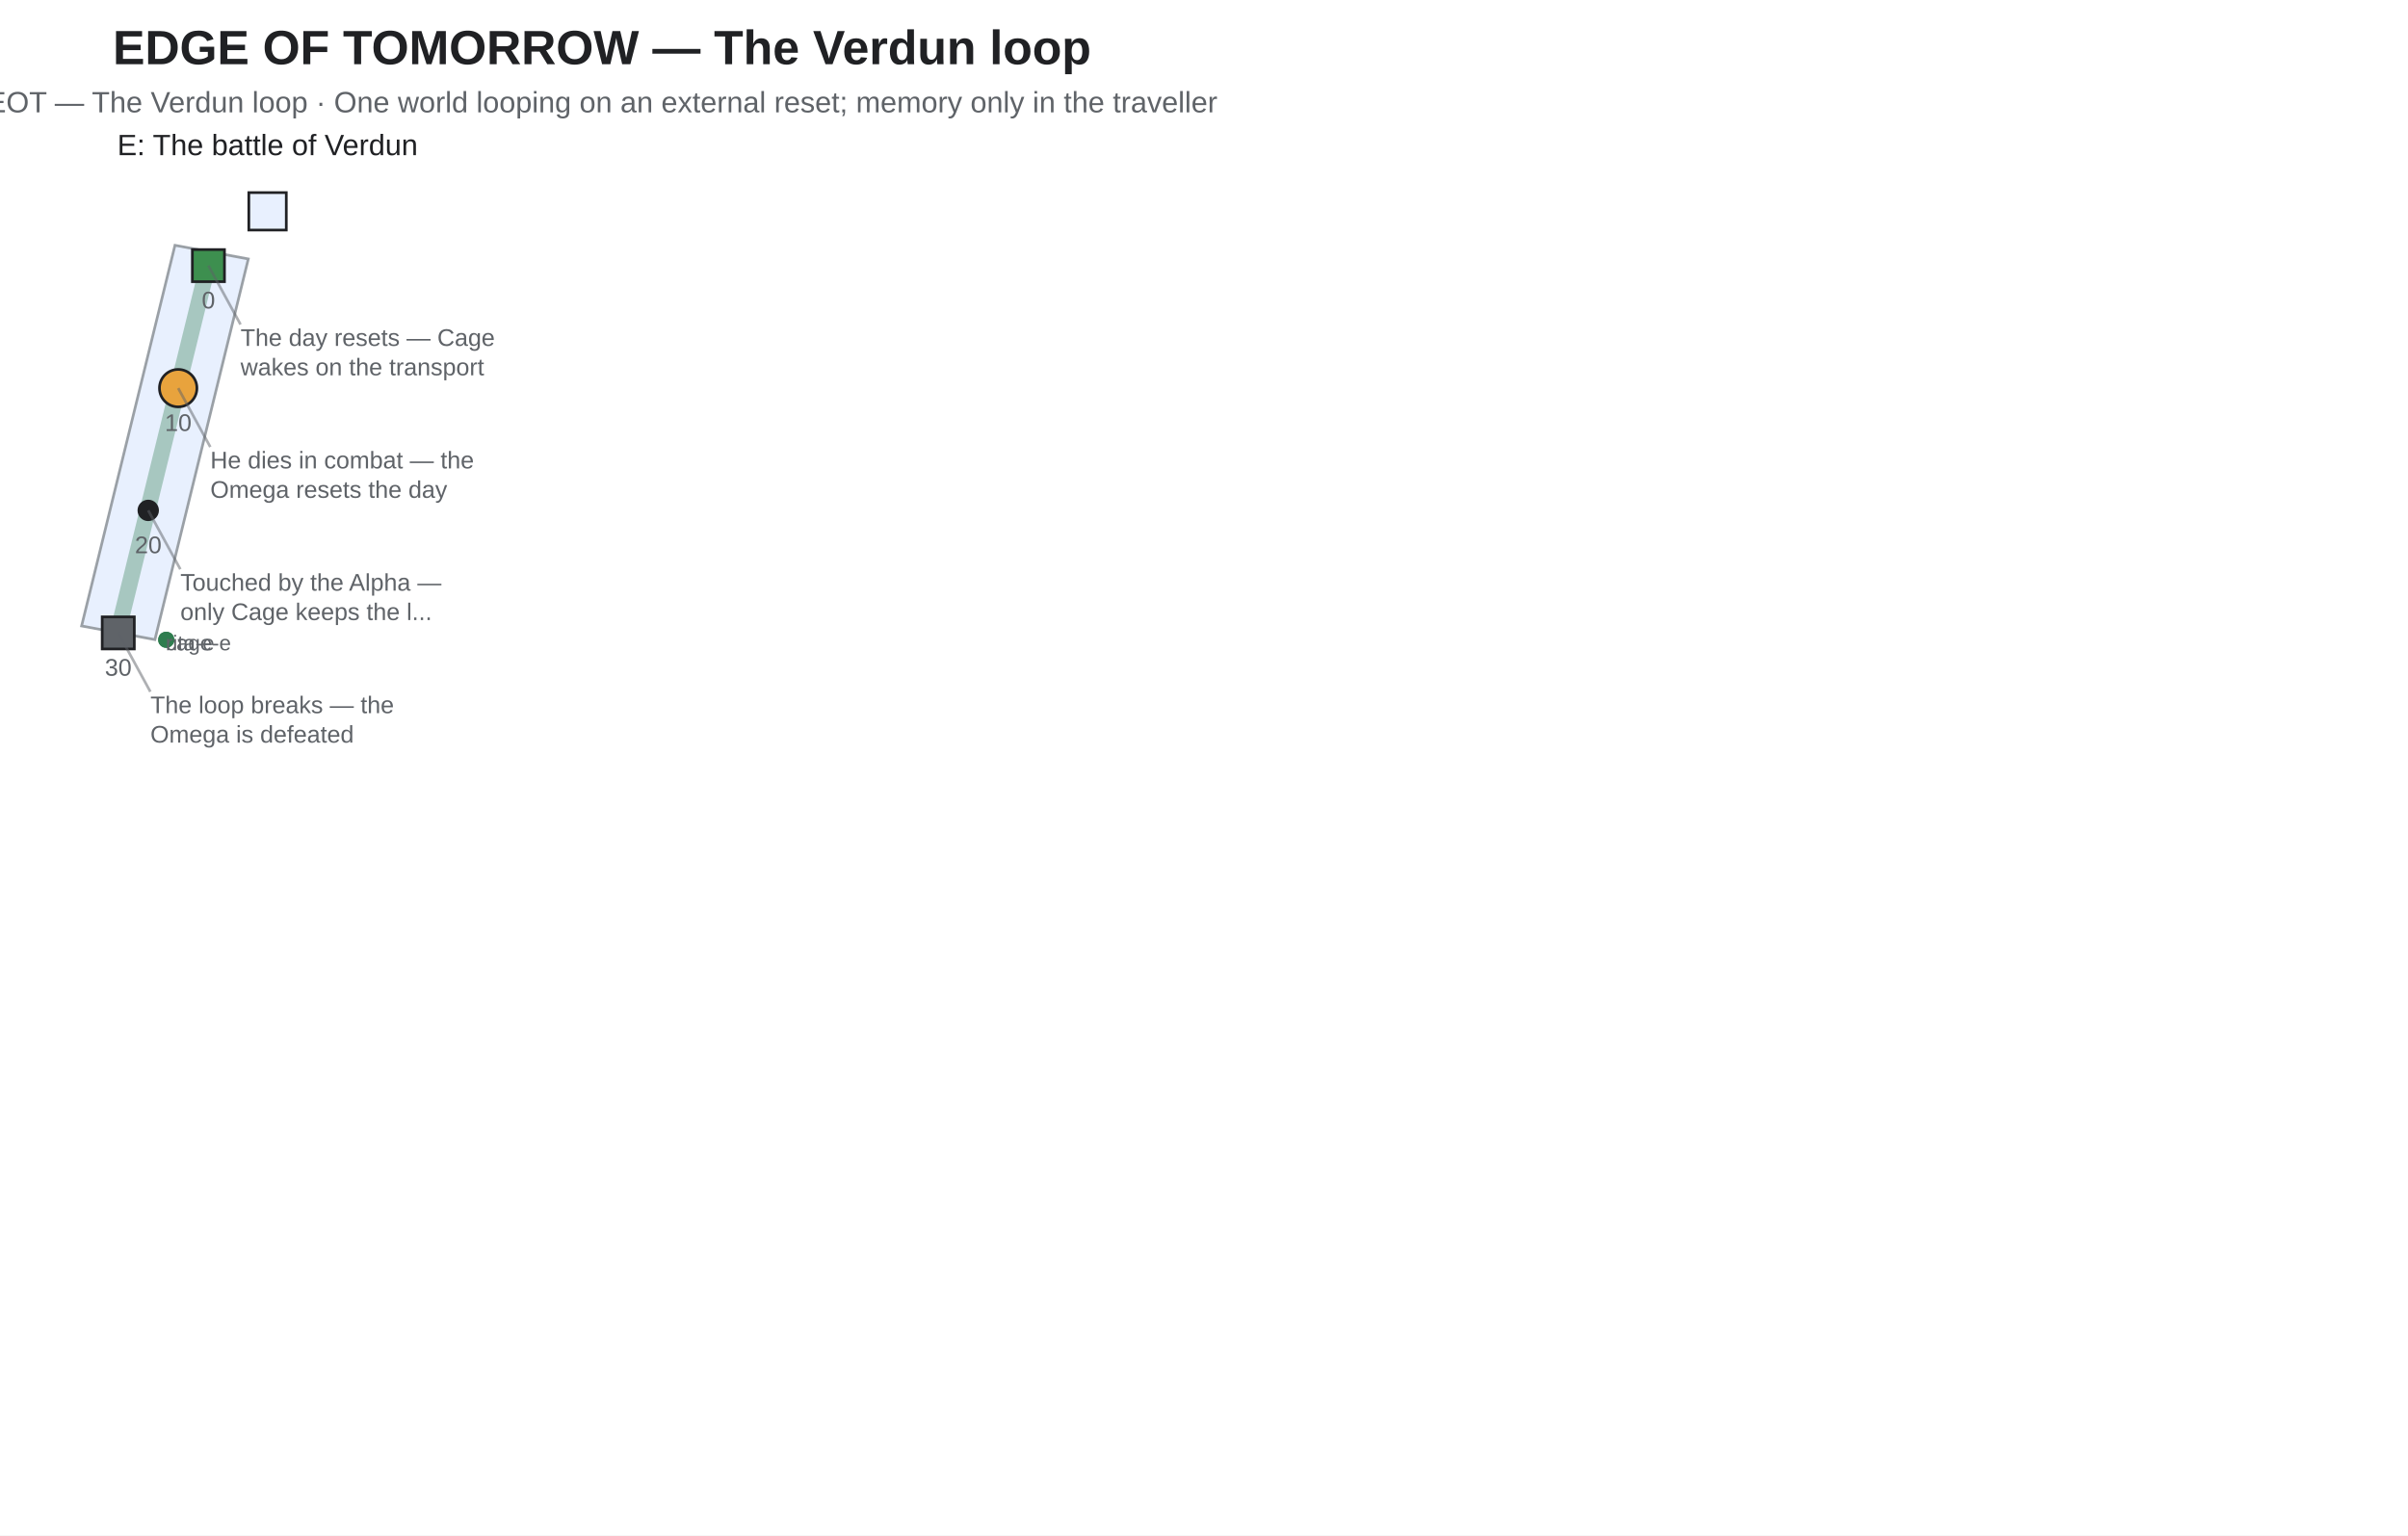
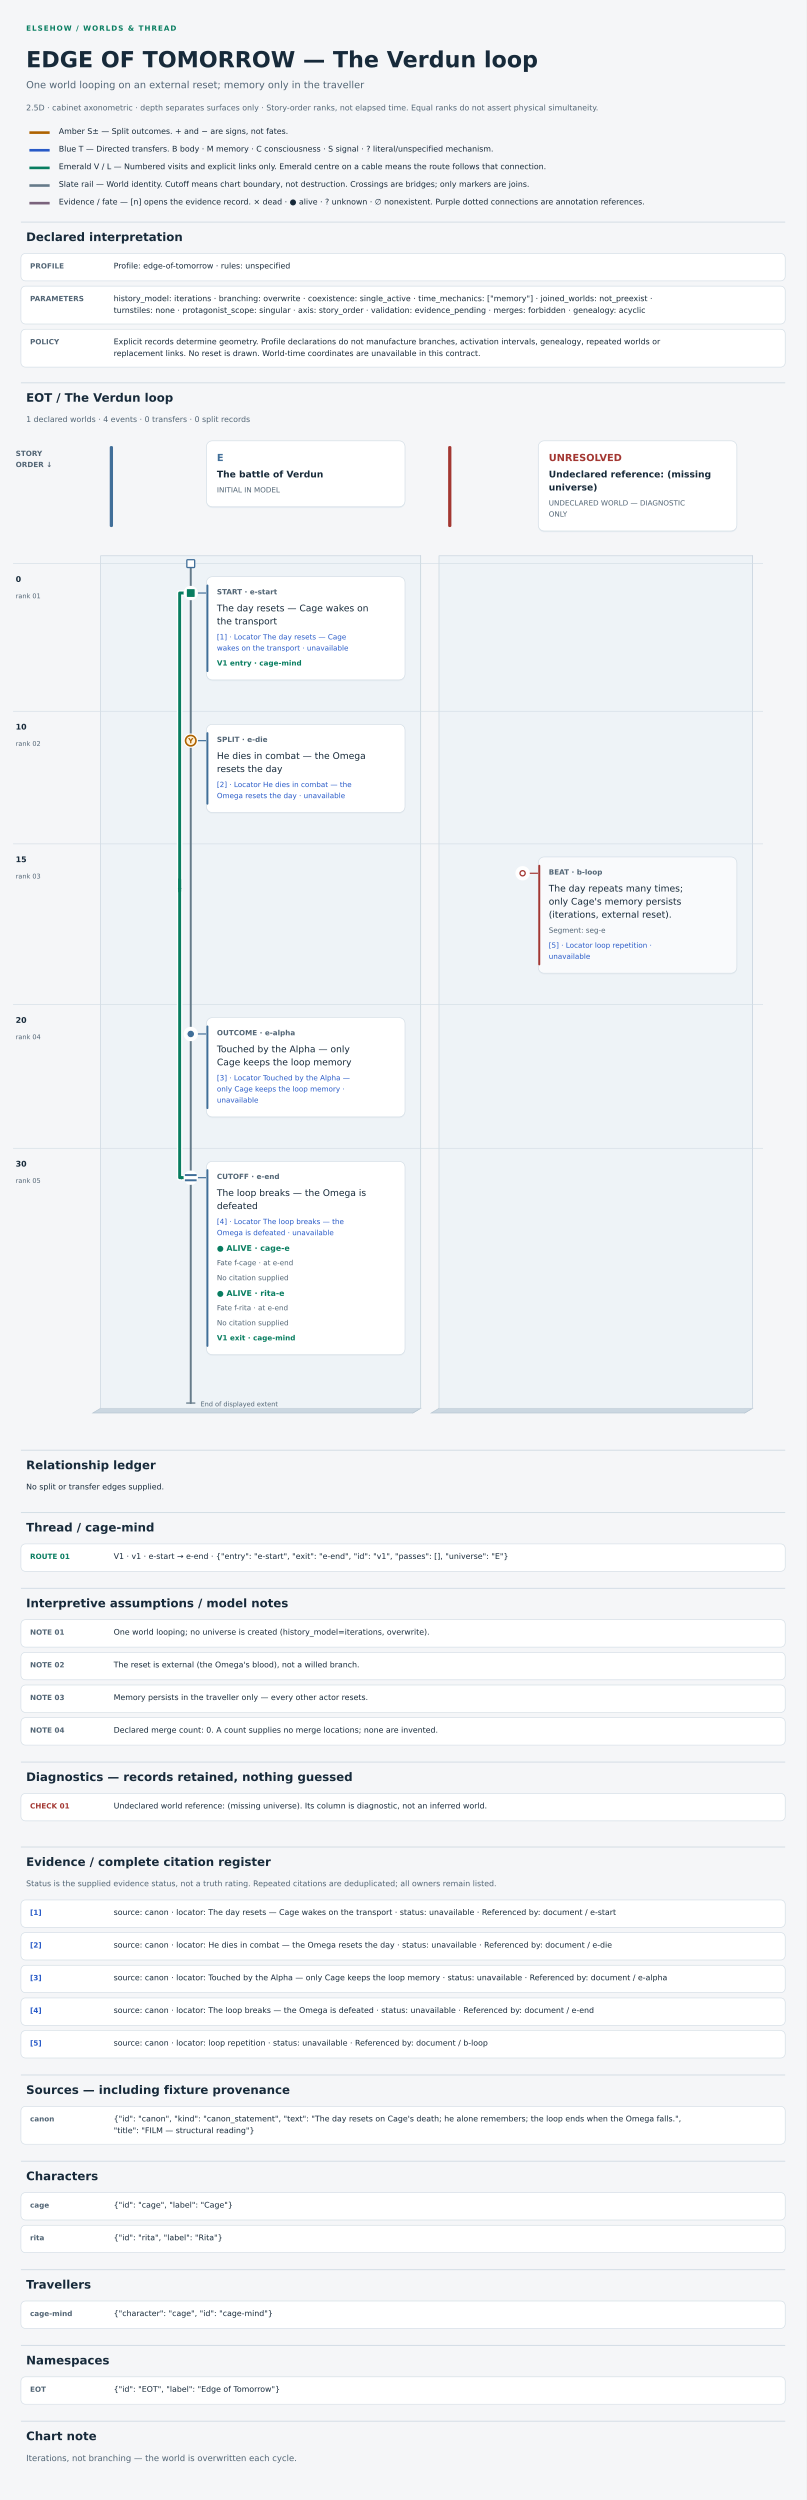
- <svg xmlns="http://www.w3.org/2000/svg" width="900" height="574" viewBox="0 0 900 574" font-family="Arial, Helvetica, sans-serif">
-   <rect width="900" height="574" fill="#ffffff" />
-   <g transform="translate(0,0)">
-     <text x="225" y="24" text-anchor="middle" font-size="18" font-weight="bold" fill="#202124">EDGE OF TOMORROW — The Verdun loop</text>
-     <text x="225" y="42" text-anchor="middle" font-size="11" fill="#5f6368">EOT — The Verdun loop · One world looping on an external reset; memory only in the traveller</text>
-     <line x1="79.1" y1="94.2" x2="44.2" y2="236.6" stroke="#9aa0a6" stroke-width="2" stroke-opacity="1.0" />
-     <rect x="93.0" y="72.0" width="14" height="14" fill="#e8f0fe" stroke="#202124" />
-     <text x="100.0" y="58.0" text-anchor="middle" font-size="11" fill="#202124">E: The battle of Verdun</text>
-     <polygon points="65.4,91.7 92.8,96.8 57.9,239.1 30.5,234.0" fill="#e8f0fe" stroke="#9aa0a6" stroke-width="1" />
-     <line x1="77.9" y1="98.3" x2="44.2" y2="235.6" stroke="#2f7d4f" stroke-width="6" stroke-opacity="0.35" stroke-linecap="round" />
-     <rect x="71.9" y="93.3" width="12" height="12" fill="#3d8f4f" stroke="#202124" />
-     <text x="77.9" y="115.3" text-anchor="middle" font-size="9" fill="#5f6368">0</text>
-     <circle cx="66.6" cy="145.1" r="7" fill="#e8a33d" stroke="#202124" />
-     <text x="66.6" y="161.1" text-anchor="middle" font-size="9" fill="#5f6368">10</text>
-     <circle cx="55.4" cy="190.8" r="4" fill="#202124" />
-     <text x="55.4" y="206.8" text-anchor="middle" font-size="9" fill="#5f6368">20</text>
-     <rect x="38.2" y="230.6" width="12" height="12" fill="#5f6368" stroke="#202124" />
-     <text x="44.2" y="252.6" text-anchor="middle" font-size="9" fill="#5f6368">30</text>
-     <text x="57.9" y="243.1" font-size="14" font-weight="bold" fill="#2f7d4f">●</text>
-     <text x="61.9" y="243.1" font-size="8" fill="#5f6368">cage-e</text>
-     <text x="57.9" y="243.1" font-size="14" font-weight="bold" fill="#2f7d4f">●</text>
-     <text x="61.9" y="243.1" font-size="8" fill="#5f6368">rita-e</text>
-     <line x1="77.9" y1="99.3" x2="89.9" y2="121.3" stroke="#5f6368" stroke-width="1" stroke-opacity="0.5" />
-     <text x="89.9" y="129.3" font-size="9" fill="#5f6368">The day resets — Cage</text>
-     <text x="89.9" y="140.3" font-size="9" fill="#5f6368">wakes on the transport</text>
-     <line x1="66.6" y1="145.1" x2="78.6" y2="167.1" stroke="#5f6368" stroke-width="1" stroke-opacity="0.5" />
-     <text x="78.6" y="175.1" font-size="9" fill="#5f6368">He dies in combat — the</text>
-     <text x="78.6" y="186.1" font-size="9" fill="#5f6368">Omega resets the day</text>
-     <line x1="55.4" y1="190.8" x2="67.4" y2="212.8" stroke="#5f6368" stroke-width="1" stroke-opacity="0.5" />
-     <text x="67.4" y="220.8" font-size="9" fill="#5f6368">Touched by the Alpha —</text>
-     <text x="67.4" y="231.8" font-size="9" fill="#5f6368">only Cage keeps the l...</text>
-     <line x1="44.2" y1="236.6" x2="56.2" y2="258.6" stroke="#5f6368" stroke-width="1" stroke-opacity="0.5" />
-     <text x="56.2" y="266.6" font-size="9" fill="#5f6368">The loop breaks — the</text>
-     <text x="56.2" y="277.6" font-size="9" fill="#5f6368">Omega is defeated</text>
-   </g>
+ <svg xmlns="http://www.w3.org/2000/svg" width="1234" height="3827" viewBox="0 0 1234 3827" font-family="DejaVu Sans, Arial, Helvetica, sans-serif" role="img" aria-labelledby="atlas-title atlas-desc">
+   <rect width="1234" height="3827" fill="#f5f6f8" />
+   <defs>
+     <marker id="arrow-split" viewBox="0 0 10 10" refX="8" refY="5" markerWidth="7" markerHeight="7" markerUnits="userSpaceOnUse" orient="auto" overflow="visible">
+       <path d="M 1 1 L 9 5 L 1 9 Z" fill="#ad6200" />
+     </marker>
+     <marker id="arrow-transfer" viewBox="0 0 10 10" refX="8" refY="5" markerWidth="7" markerHeight="7" markerUnits="userSpaceOnUse" orient="auto" overflow="visible">
+       <path d="M 1 1 L 9 5 L 1 9 Z" fill="#285ac7" />
+     </marker>
+     <marker id="arrow-route" viewBox="0 0 10 10" refX="8" refY="5" markerWidth="7" markerHeight="7" markerUnits="userSpaceOnUse" orient="auto" overflow="visible">
+       <path d="M 1 1 L 9 5 L 1 9 Z" fill="#087d60" />
+     </marker>
+     <marker id="arrow-reference" viewBox="0 0 10 10" refX="8" refY="5" markerWidth="7" markerHeight="7" markerUnits="userSpaceOnUse" orient="auto" overflow="visible">
+       <path d="M 1 1 L 9 5 L 1 9 Z" fill="#7a637c" />
+     </marker>
+   </defs>
+   <style>
+ text { font-kerning: normal; }
+ a { cursor: pointer; }
+ a:hover text { text-decoration: underline; }
+ .card:hover &gt; rect { stroke: #879ead; }
+ :target &gt; rect { stroke: #285ac7; stroke-width: 2; }
+ .hide-split .layer-split,
+ .hide-transfer .layer-transfer,
+ .hide-route .layer-route,
+ .hide-evidence .citation { display: none; }
+ </style>
+   <text letter-spacing="1.5" x="40" y="47" font-size="11" fill="#087d60" font-weight="bold">ELSEHOW  /  WORLDS &amp; THREAD</text>
+   <text x="40" y="103" font-size="34" fill="#172a3a" font-weight="bold">EDGE OF TOMORROW — The Verdun loop</text>
+   <text x="40" y="135" font-size="15" fill="#526575">One world looping on an external reset; memory only in the traveller</text>
+   <text x="40" y="169" font-size="12" fill="#526575">2.5D · cabinet axonometric · depth separates surfaces only · Story-order ranks, not elapsed time. Equal ranks do not assert physical simultaneity.</text>
+   <line x1="45" y1="203" x2="76" y2="203" stroke="#ad6200" stroke-width="4" />
+   <text x="90" y="205" font-size="12" fill="#172a3a">Amber S± — Split outcomes. + and − are signs, not fates.</text>
+   <line x1="45" y1="230" x2="76" y2="230" stroke="#285ac7" stroke-width="4" />
+   <text x="90" y="232" font-size="12" fill="#172a3a">Blue T — Directed transfers. B body · M memory · C consciousness · S signal · ? literal/unspecified mechanism.</text>
+   <line x1="45" y1="257" x2="76" y2="257" stroke="#087d60" stroke-width="4" />
+   <text x="90" y="259" font-size="12" fill="#172a3a">Emerald V / L — Numbered visits and explicit links only. Emerald centre on a cable means the route follows that connection.</text>
+   <line x1="45" y1="284" x2="76" y2="284" stroke="#667b8a" stroke-width="4" />
+   <text x="90" y="286" font-size="12" fill="#172a3a">Slate rail — World identity. Cutoff means chart boundary, not destruction. Crossings are bridges; only markers are joins.</text>
+   <line x1="45" y1="311" x2="76" y2="311" stroke="#7a637c" stroke-width="4" />
+   <text x="90" y="313" font-size="12" fill="#172a3a">Evidence / fate — [n] opens the evidence record. × dead · ● alive · ? unknown · ∅ nonexistent. Purple dotted connections are annotation references.</text>
+   <g>
+     <line x1="32" y1="340" x2="1202" y2="340" stroke="#d3dde5" stroke-width="1.5" />
+     <text x="40" y="369" font-size="18" fill="#172a3a" font-weight="bold">Declared interpretation</text>
+   </g>
+   <g>
+     <rect x="32" y="388" width="1170" height="42" fill="#ffffff" stroke="#d3dde5" rx="7" />
+     <text x="46" y="411" font-size="11" fill="#526575" font-weight="bold">PROFILE</text>
+     <text x="174" y="411" font-size="12" fill="#172a3a">Profile: edge-of-tomorrow · rules: unspecified</text>
+   </g>
+   <g>
+     <rect x="32" y="438" width="1170" height="58" fill="#ffffff" stroke="#d3dde5" rx="7" />
+     <text x="46" y="461" font-size="11" fill="#526575" font-weight="bold">PARAMETERS</text>
+     <text x="174" y="461" font-size="12" fill="#172a3a">history_model: iterations · branching: overwrite · coexistence: single_active · time_mechanics: ["memory"] · joined_worlds: not_preexist ·</text>
+     <text x="174" y="479" font-size="12" fill="#172a3a">turnstiles: none · protagonist_scope: singular · axis: story_order · validation: evidence_pending · merges: forbidden · genealogy: acyclic</text>
+   </g>
+   <g>
+     <rect x="32" y="504" width="1170" height="58" fill="#ffffff" stroke="#d3dde5" rx="7" />
+     <text x="46" y="527" font-size="11" fill="#526575" font-weight="bold">POLICY</text>
+     <text x="174" y="527" font-size="12" fill="#172a3a">Explicit records determine geometry. Profile declarations do not manufacture branches, activation intervals, genealogy, repeated worlds or</text>
+     <text x="174" y="545" font-size="12" fill="#172a3a">replacement links. No reset is drawn. World-time coordinates are unavailable in this contract.</text>
+   </g>
+   <g id="g1">
+     <line x1="32" y1="586" x2="1202" y2="586" stroke="#d3dde5" stroke-width="1.5" />
+     <text x="40" y="615" font-size="18" fill="#172a3a" font-weight="bold">EOT  /  The Verdun loop</text>
+   </g>
+   <text x="40" y="646" font-size="12" fill="#526575">1 declared worlds · 4 events · 0 transfers · 0 split records</text>
+   <g transform="translate(0 678.00)" role="group" aria-label="Atlas for EOT">
+     <text x="24" y="20" font-size="11" fill="#526575" font-weight="bold">STORY</text>
+     <text x="24" y="37" font-size="11" fill="#526575" font-weight="bold">ORDER ↓</text>
+     <polygon points="644.00,172.80 632.00,180.00 632.00,1485.00 644.00,1477.80" fill="#d9e2ea" stroke="#becbd6" stroke-width="1" />
+     <polygon points="154.00,1477.80 644.00,1477.80 632.00,1485.00 142.00,1485.00" fill="#cbd7e1" stroke="#b7c6d2" stroke-width="1" />
+     <polygon points="154.00,172.80 644.00,172.80 644.00,1477.80 154.00,1477.80" fill="#eef3f7" stroke="#c7d3dd" stroke-width="1" />
+     <g class="card" role="group" aria-label="{}">
+       <rect x="316.0" y="-1.2" width="304" height="101" fill="#e7edf2" rx="9" />
+       <rect x="316.0" y="-3.2" width="304" height="101" fill="#ffffff" stroke="#d3dde5" rx="9" />
+       <text x="332.0" y="27.8" font-size="15" fill="#416f99" font-weight="bold">E</text>
+       <text x="332.0" y="52.8" font-size="14" fill="#172a3a" font-weight="bold">The battle of Verdun</text>
+       <text x="332.0" y="75.8" font-size="11" fill="#526575">INITIAL IN MODEL</text>
+     </g>
+     <rect x="168.0" y="4.8" width="5" height="124" fill="#416f99" rx="2" />
+     <polygon points="1152.00,172.80 1140.00,180.00 1140.00,1485.00 1152.00,1477.80" fill="#d9e2ea" stroke="#becbd6" stroke-width="1" />
+     <polygon points="672.00,1477.80 1152.00,1477.80 1140.00,1485.00 660.00,1485.00" fill="#cbd7e1" stroke="#b7c6d2" stroke-width="1" />
+     <polygon points="672.00,172.80 1152.00,172.80 1152.00,1477.80 672.00,1477.80" fill="#eef3f7" stroke="#c7d3dd" stroke-width="1" />
+     <g class="card" role="group" aria-label="{}">
+       <rect x="824.0" y="-1.2" width="304" height="138" fill="#e7edf2" rx="9" />
+       <rect x="824.0" y="-3.2" width="304" height="138" fill="#ffffff" stroke="#d3dde5" rx="9" />
+       <text x="840.0" y="27.8" font-size="15" fill="#a33732" font-weight="bold">UNRESOLVED</text>
+       <text x="840.0" y="52.8" font-size="14" fill="#172a3a" font-weight="bold">Undeclared reference: (missing</text>
+       <text x="840.0" y="72.8" font-size="14" fill="#172a3a" font-weight="bold">universe)</text>
+       <text x="840.0" y="95.8" font-size="11" fill="#526575">UNDECLARED WORLD — DIAGNOSTIC</text>
+       <text x="840.0" y="112.8" font-size="11" fill="#526575">ONLY</text>
+     </g>
+     <rect x="686.0" y="4.8" width="5" height="124" fill="#a33732" rx="2" />
+     <line x1="20" y1="184.8" x2="1168" y2="184.8" stroke="#d3dde5" stroke-width="1" />
+     <text x="24" y="212.8" font-size="12" fill="#172a3a" font-weight="bold">0</text>
+     <text x="24" y="237.8" font-size="10" fill="#526575">rank 01</text>
+     <line x1="20" y1="410.8" x2="1168" y2="410.8" stroke="#d3dde5" stroke-width="1" />
+     <text x="24" y="438.8" font-size="12" fill="#172a3a" font-weight="bold">10</text>
+     <text x="24" y="463.8" font-size="10" fill="#526575">rank 02</text>
+     <line x1="20" y1="613.8" x2="1168" y2="613.8" stroke="#d3dde5" stroke-width="1" />
+     <text x="24" y="641.8" font-size="12" fill="#172a3a" font-weight="bold">15</text>
+     <text x="24" y="666.8" font-size="10" fill="#526575">rank 03</text>
+     <line x1="20" y1="859.8" x2="1168" y2="859.8" stroke="#d3dde5" stroke-width="1" />
+     <text x="24" y="887.8" font-size="12" fill="#172a3a" font-weight="bold">20</text>
+     <text x="24" y="912.8" font-size="10" fill="#526575">rank 04</text>
+     <line x1="20" y1="1079.8" x2="1168" y2="1079.8" stroke="#d3dde5" stroke-width="1" />
+     <text x="24" y="1107.8" font-size="12" fill="#172a3a" font-weight="bold">30</text>
+     <text x="24" y="1132.8" font-size="10" fill="#526575">rank 05</text>
+     <path d="M 292.00 184.80 L 292.00 1469.80" fill="none" stroke="#667b8a" stroke-width="3" stroke-linejoin="round" stroke-linecap="round" />
+     <rect x="286.0" y="178.8" width="12" height="12" fill="#ffffff" stroke="#416f99" rx="1" stroke-width="2" />
+     <line x1="285.0" y1="1469.8" x2="299.0" y2="1469.8" stroke="#667b8a" stroke-width="2" />
+     <text x="307.0" y="1474.8" font-size="10" fill="#526575">End of displayed extent</text>
+     <g class="layer-route">
+       <path d="M 284.00 229.80 L 275.00 229.80 L 275.00 1124.80 L 282.00 1124.80" fill="none" stroke="#ffffff" stroke-width="8.5" stroke-linejoin="round" stroke-linecap="round" />
+       <path d="M 284.00 229.80 L 275.00 229.80 L 275.00 1124.80 L 282.00 1124.80" fill="none" stroke="#087d60" stroke-width="4.5" stroke-linejoin="round" stroke-linecap="round" marker-end="url(#arrow-route)" />
+       <path d="M 275.00 668.30 L 275.00 686.30" fill="none" stroke="#087d60" stroke-width="4.5" stroke-linejoin="round" stroke-linecap="round" marker-end="url(#arrow-route)" />
+     </g>
+     <line x1="302.0" y1="229.8" x2="316.0" y2="229.8" stroke="#416f99" stroke-width="1.8" />
+     <g id="g1-item-1" class="card" role="group" aria-label="{&quot;cite&quot;: {&quot;locator&quot;: &quot;The day resets — Cage wakes on the transport&quot;, &quot;page&quot;: null, &quot;scene&quot;: null, &quot;source&quot;: &quot;canon&quot;, &quot;status&quot;: &quot;unavailable&quot;}, &quot;id&quot;: &quot;e-start&quot;, &quot;kind&quot;: &quot;start&quot;, &quot;label&quot;: &quot;The day resets — Cage wakes on the transport&quot;, &quot;order&quot;: 0, &quot;universe&quot;: &quot;E&quot;}">
+       <rect x="316.0" y="206.8" width="304" height="158" fill="#e7edf2" rx="9" />
+       <rect x="316.0" y="204.8" width="304" height="158" fill="#ffffff" stroke="#d3dde5" rx="9" />
+       <rect x="316.0" y="216.8" width="3" height="134" fill="#416f99" rx="1.5" />
+       <text x="332.0" y="231.8" font-size="11" fill="#526575" font-weight="bold">START · e-start</text>
+       <text x="332.0" y="257.8" font-size="14" fill="#172a3a">The day resets — Cage wakes on</text>
+       <text x="332.0" y="277.8" font-size="14" fill="#172a3a">the transport</text>
+       <a href="#evidence-1" class="citation" aria-label="[1] · Locator The day resets — Cage wakes on the transport · unavailable">
+         <text x="332.0" y="300.8" font-size="11" fill="#285ac7">[1] · Locator The day resets — Cage</text>
+         <text x="332.0" y="317.8" font-size="11" fill="#285ac7">wakes on the transport · unavailable</text>
+       </a>
+       <text x="332.0" y="340.8" font-size="11" fill="#087d60" font-weight="bold">V1 entry · cage-mind</text>
+     </g>
+     <line x1="302.0" y1="455.8" x2="316.0" y2="455.8" stroke="#416f99" stroke-width="1.8" />
+     <g id="g1-item-2" class="card" role="group" aria-label="{&quot;cite&quot;: {&quot;locator&quot;: &quot;He dies in combat — the Omega resets the day&quot;, &quot;page&quot;: null, &quot;scene&quot;: null, &quot;source&quot;: &quot;canon&quot;, &quot;status&quot;: &quot;unavailable&quot;}, &quot;id&quot;: &quot;e-die&quot;, &quot;kind&quot;: &quot;split&quot;, &quot;label&quot;: &quot;He dies in combat — the Omega resets the day&quot;, &quot;order&quot;: 10, &quot;universe&quot;: &quot;E&quot;}">
+       <rect x="316.0" y="432.8" width="304" height="135" fill="#e7edf2" rx="9" />
+       <rect x="316.0" y="430.8" width="304" height="135" fill="#ffffff" stroke="#d3dde5" rx="9" />
+       <rect x="316.0" y="442.8" width="3" height="111" fill="#416f99" rx="1.5" />
+       <text x="332.0" y="457.8" font-size="11" fill="#526575" font-weight="bold">SPLIT · e-die</text>
+       <text x="332.0" y="483.8" font-size="14" fill="#172a3a">He dies in combat — the Omega</text>
+       <text x="332.0" y="503.8" font-size="14" fill="#172a3a">resets the day</text>
+       <a href="#evidence-2" class="citation" aria-label="[2] · Locator He dies in combat — the Omega resets the day · unavailable">
+         <text x="332.0" y="526.8" font-size="11" fill="#285ac7">[2] · Locator He dies in combat — the</text>
+         <text x="332.0" y="543.8" font-size="11" fill="#285ac7">Omega resets the day · unavailable</text>
+       </a>
+     </g>
+     <line x1="302.0" y1="904.8" x2="316.0" y2="904.8" stroke="#416f99" stroke-width="1.8" />
+     <g id="g1-item-3" class="card" role="group" aria-label="{&quot;cite&quot;: {&quot;locator&quot;: &quot;Touched by the Alpha — only Cage keeps the loop memory&quot;, &quot;page&quot;: null, &quot;scene&quot;: null, &quot;source&quot;: &quot;canon&quot;, &quot;status&quot;: &quot;unavailable&quot;}, &quot;id&quot;: &quot;e-alpha&quot;, &quot;kind&quot;: &quot;outcome&quot;, &quot;label&quot;: &quot;Touched by the Alpha — only Cage keeps the loop memory&quot;, &quot;order&quot;: 20, &quot;universe&quot;: &quot;E&quot;}">
+       <rect x="316.0" y="881.8" width="304" height="152" fill="#e7edf2" rx="9" />
+       <rect x="316.0" y="879.8" width="304" height="152" fill="#ffffff" stroke="#d3dde5" rx="9" />
+       <rect x="316.0" y="891.8" width="3" height="128" fill="#416f99" rx="1.5" />
+       <text x="332.0" y="906.8" font-size="11" fill="#526575" font-weight="bold">OUTCOME · e-alpha</text>
+       <text x="332.0" y="932.8" font-size="14" fill="#172a3a">Touched by the Alpha — only</text>
+       <text x="332.0" y="952.8" font-size="14" fill="#172a3a">Cage keeps the loop memory</text>
+       <a href="#evidence-3" class="citation" aria-label="[3] · Locator Touched by the Alpha — only Cage keeps the loop memory · unavailable">
+         <text x="332.0" y="975.8" font-size="11" fill="#285ac7">[3] · Locator Touched by the Alpha —</text>
+         <text x="332.0" y="992.8" font-size="11" fill="#285ac7">only Cage keeps the loop memory ·</text>
+         <text x="332.0" y="1009.8" font-size="11" fill="#285ac7">unavailable</text>
+       </a>
+     </g>
+     <line x1="302.0" y1="1124.8" x2="316.0" y2="1124.8" stroke="#416f99" stroke-width="1.8" />
+     <g id="g1-item-4" class="card" role="group" aria-label="{&quot;cite&quot;: {&quot;locator&quot;: &quot;The loop breaks — the Omega is defeated&quot;, &quot;page&quot;: null, &quot;scene&quot;: null, &quot;source&quot;: &quot;canon&quot;, &quot;status&quot;: &quot;unavailable&quot;}, &quot;id&quot;: &quot;e-end&quot;, &quot;kind&quot;: &quot;cutoff&quot;, &quot;label&quot;: &quot;The loop breaks — the Omega is defeated&quot;, &quot;order&quot;: 30, &quot;universe&quot;: &quot;E&quot;}">
+       <rect x="316.0" y="1101.8" width="304" height="296" fill="#e7edf2" rx="9" />
+       <rect x="316.0" y="1099.8" width="304" height="296" fill="#ffffff" stroke="#d3dde5" rx="9" />
+       <rect x="316.0" y="1111.8" width="3" height="272" fill="#416f99" rx="1.5" />
+       <text x="332.0" y="1126.8" font-size="11" fill="#526575" font-weight="bold">CUTOFF · e-end</text>
+       <text x="332.0" y="1152.8" font-size="14" fill="#172a3a">The loop breaks — the Omega is</text>
+       <text x="332.0" y="1172.8" font-size="14" fill="#172a3a">defeated</text>
+       <a href="#evidence-4" class="citation" aria-label="[4] · Locator The loop breaks — the Omega is defeated · unavailable">
+         <text x="332.0" y="1195.8" font-size="11" fill="#285ac7">[4] · Locator The loop breaks — the</text>
+         <text x="332.0" y="1212.8" font-size="11" fill="#285ac7">Omega is defeated · unavailable</text>
+       </a>
+       <text x="332.0" y="1236.8" font-size="12" fill="#087d60" font-weight="bold">● ALIVE · cage-e</text>
+       <text x="332.0" y="1258.8" font-size="11" fill="#526575">Fate f-cage · at e-end</text>
+       <text x="332.0" y="1281.8" font-size="11" fill="#526575">No citation supplied</text>
+       <text x="332.0" y="1305.8" font-size="12" fill="#087d60" font-weight="bold">● ALIVE · rita-e</text>
+       <text x="332.0" y="1327.8" font-size="11" fill="#526575">Fate f-rita · at e-end</text>
+       <text x="332.0" y="1350.8" font-size="11" fill="#526575">No citation supplied</text>
+       <text x="332.0" y="1373.8" font-size="11" fill="#087d60" font-weight="bold">V1 exit · cage-mind</text>
+     </g>
+     <line x1="810.0" y1="658.8" x2="824.0" y2="658.8" stroke="#a33732" stroke-width="1.8" />
+     <g id="g1-item-5" class="card" role="group" aria-label="{&quot;cite&quot;: {&quot;locator&quot;: &quot;loop repetition&quot;, &quot;page&quot;: null, &quot;scene&quot;: null, &quot;source&quot;: &quot;canon&quot;, &quot;status&quot;: &quot;unavailable&quot;}, &quot;id&quot;: &quot;b-loop&quot;, &quot;order&quot;: 15, &quot;segment&quot;: &quot;seg-e&quot;, &quot;text&quot;: &quot;The day repeats many times; only Cage's memory persists (iterations, external reset).&quot;}">
+       <rect x="824.0" y="635.8" width="304" height="178" fill="#e7edf2" rx="9" />
+       <rect x="824.0" y="633.8" width="304" height="178" fill="#f9fafc" stroke="#d3dde5" rx="9" />
+       <rect x="824.0" y="645.8" width="3" height="154" fill="#a33732" rx="1.5" />
+       <text x="840.0" y="660.8" font-size="11" fill="#526575" font-weight="bold">BEAT · b-loop</text>
+       <text x="840.0" y="686.8" font-size="14" fill="#172a3a">The day repeats many times;</text>
+       <text x="840.0" y="706.8" font-size="14" fill="#172a3a">only Cage's memory persists</text>
+       <text x="840.0" y="726.8" font-size="14" fill="#172a3a">(iterations, external reset).</text>
+       <text x="840.0" y="749.8" font-size="11" fill="#526575">Segment: seg-e</text>
+       <a href="#evidence-5" class="citation" aria-label="[5] · Locator loop repetition · unavailable">
+         <text x="840.0" y="772.8" font-size="11" fill="#285ac7">[5] · Locator loop repetition ·</text>
+         <text x="840.0" y="789.8" font-size="11" fill="#285ac7">unavailable</text>
+       </a>
+     </g>
+     <g class="event-node">
+       <circle cx="292.0" cy="229.8" r="11" fill="#ffffff" />
+       <rect x="285.0" y="222.8" width="14" height="14" fill="#087d60" stroke="#ffffff" rx="2" stroke-width="2" />
+     </g>
+     <g class="event-node">
+       <circle cx="292.0" cy="455.8" r="11" fill="#ffffff" />
+       <circle cx="292.0" cy="455.8" r="8" fill="#fff1d7" stroke="#ad6200" stroke-width="2.5" />
+       <text text-anchor="middle" x="292.0" y="459.8" font-size="11" fill="#ad6200" font-weight="bold">Y</text>
+     </g>
+     <g class="event-node">
+       <circle cx="292.0" cy="904.8" r="11" fill="#ffffff" />
+       <circle cx="292.0" cy="904.8" r="6" fill="#416f99" stroke="#ffffff" stroke-width="2" />
+     </g>
+     <g class="event-node">
+       <circle cx="292.0" cy="1124.8" r="11" fill="#ffffff" />
+       <line x1="283.0" y1="1120.8" x2="301.0" y2="1120.8" stroke="#416f99" stroke-width="3" />
+       <line x1="283.0" y1="1128.8" x2="301.0" y2="1128.8" stroke="#416f99" stroke-width="3" />
+     </g>
+     <g class="event-node">
+       <circle cx="800.0" cy="658.8" r="11" fill="#ffffff" />
+       <circle cx="800.0" cy="658.8" r="4" fill="#ffffff" stroke="#a33732" stroke-width="2" />
+     </g>
+   </g>
+   <g id="g1-relationships">
+     <line x1="32" y1="2220" x2="1202" y2="2220" stroke="#d3dde5" stroke-width="1.5" />
+     <text x="40" y="2249" font-size="18" fill="#172a3a" font-weight="bold">Relationship ledger</text>
+   </g>
+   <text x="40" y="2280" font-size="12" fill="#172a3a">No split or transfer edges supplied.</text>
+   <g>
+     <line x1="32" y1="2315.4" x2="1202" y2="2315.4" stroke="#d3dde5" stroke-width="1.5" />
+     <text x="40" y="2344.4" font-size="18" fill="#172a3a" font-weight="bold">Thread / cage-mind</text>
+   </g>
+   <g>
+     <rect x="32" y="2363.4" width="1170" height="42" fill="#ffffff" stroke="#d3dde5" rx="7" />
+     <text x="46" y="2386.4" font-size="11" fill="#087d60" font-weight="bold">ROUTE 01</text>
+     <text x="174" y="2386.4" font-size="12" fill="#172a3a">V1 · v1 · e-start → e-end · {"entry": "e-start", "exit": "e-end", "id": "v1", "passes": [], "universe": "E"}</text>
+   </g>
+   <g>
+     <line x1="32" y1="2431.4" x2="1202" y2="2431.4" stroke="#d3dde5" stroke-width="1.5" />
+     <text x="40" y="2460.4" font-size="18" fill="#172a3a" font-weight="bold">Interpretive assumptions / model notes</text>
+   </g>
+   <g>
+     <rect x="32" y="2479.4" width="1170" height="42" fill="#ffffff" stroke="#d3dde5" rx="7" />
+     <text x="46" y="2502.4" font-size="11" fill="#526575" font-weight="bold">NOTE 01</text>
+     <text x="174" y="2502.4" font-size="12" fill="#172a3a">One world looping; no universe is created (history_model=iterations, overwrite).</text>
+   </g>
+   <g>
+     <rect x="32" y="2529.4" width="1170" height="42" fill="#ffffff" stroke="#d3dde5" rx="7" />
+     <text x="46" y="2552.4" font-size="11" fill="#526575" font-weight="bold">NOTE 02</text>
+     <text x="174" y="2552.4" font-size="12" fill="#172a3a">The reset is external (the Omega's blood), not a willed branch.</text>
+   </g>
+   <g>
+     <rect x="32" y="2579.4" width="1170" height="42" fill="#ffffff" stroke="#d3dde5" rx="7" />
+     <text x="46" y="2602.4" font-size="11" fill="#526575" font-weight="bold">NOTE 03</text>
+     <text x="174" y="2602.4" font-size="12" fill="#172a3a">Memory persists in the traveller only — every other actor resets.</text>
+   </g>
+   <g>
+     <rect x="32" y="2629.4" width="1170" height="42" fill="#ffffff" stroke="#d3dde5" rx="7" />
+     <text x="46" y="2652.4" font-size="11" fill="#526575" font-weight="bold">NOTE 04</text>
+     <text x="174" y="2652.4" font-size="12" fill="#172a3a">Declared merge count: 0. A count supplies no merge locations; none are invented.</text>
+   </g>
+   <g>
+     <line x1="32" y1="2697.4" x2="1202" y2="2697.4" stroke="#d3dde5" stroke-width="1.5" />
+     <text x="40" y="2726.4" font-size="18" fill="#172a3a" font-weight="bold">Diagnostics — records retained, nothing guessed</text>
+   </g>
+   <g>
+     <rect x="32" y="2745.4" width="1170" height="42" fill="#ffffff" stroke="#d3dde5" rx="7" />
+     <text x="46" y="2768.4" font-size="11" fill="#a33732" font-weight="bold">CHECK 01</text>
+     <text x="174" y="2768.4" font-size="12" fill="#172a3a">Undeclared world reference: (missing universe). Its column is diagnostic, not an inferred world.</text>
+   </g>
+   <g id="evidence">
+     <line x1="32" y1="2827.4" x2="1202" y2="2827.4" stroke="#d3dde5" stroke-width="1.5" />
+     <text x="40" y="2856.4" font-size="18" fill="#172a3a" font-weight="bold">Evidence / complete citation register</text>
+   </g>
+   <text x="40" y="2887.4" font-size="12" fill="#526575">Status is the supplied evidence status, not a truth rating. Repeated citations are deduplicated; all owners remain listed.</text>
+   <g id="evidence-1">
+     <rect x="32" y="2908.4" width="1170" height="42" fill="#ffffff" stroke="#d3dde5" rx="7" />
+     <text x="46" y="2931.4" font-size="11" fill="#285ac7" font-weight="bold">[1]</text>
+     <text x="174" y="2931.4" font-size="12" fill="#172a3a">source: canon · locator: The day resets — Cage wakes on the transport · status: unavailable · Referenced by: document / e-start</text>
+   </g>
+   <g id="evidence-2">
+     <rect x="32" y="2958.4" width="1170" height="42" fill="#ffffff" stroke="#d3dde5" rx="7" />
+     <text x="46" y="2981.4" font-size="11" fill="#285ac7" font-weight="bold">[2]</text>
+     <text x="174" y="2981.4" font-size="12" fill="#172a3a">source: canon · locator: He dies in combat — the Omega resets the day · status: unavailable · Referenced by: document / e-die</text>
+   </g>
+   <g id="evidence-3">
+     <rect x="32" y="3008.4" width="1170" height="42" fill="#ffffff" stroke="#d3dde5" rx="7" />
+     <text x="46" y="3031.4" font-size="11" fill="#285ac7" font-weight="bold">[3]</text>
+     <text x="174" y="3031.4" font-size="12" fill="#172a3a">source: canon · locator: Touched by the Alpha — only Cage keeps the loop memory · status: unavailable · Referenced by: document / e-alpha</text>
+   </g>
+   <g id="evidence-4">
+     <rect x="32" y="3058.4" width="1170" height="42" fill="#ffffff" stroke="#d3dde5" rx="7" />
+     <text x="46" y="3081.4" font-size="11" fill="#285ac7" font-weight="bold">[4]</text>
+     <text x="174" y="3081.4" font-size="12" fill="#172a3a">source: canon · locator: The loop breaks — the Omega is defeated · status: unavailable · Referenced by: document / e-end</text>
+   </g>
+   <g id="evidence-5">
+     <rect x="32" y="3108.4" width="1170" height="42" fill="#ffffff" stroke="#d3dde5" rx="7" />
+     <text x="46" y="3131.4" font-size="11" fill="#285ac7" font-weight="bold">[5]</text>
+     <text x="174" y="3131.4" font-size="12" fill="#172a3a">source: canon · locator: loop repetition · status: unavailable · Referenced by: document / b-loop</text>
+   </g>
+   <g>
+     <line x1="32" y1="3176.4" x2="1202" y2="3176.4" stroke="#d3dde5" stroke-width="1.5" />
+     <text x="40" y="3205.4" font-size="18" fill="#172a3a" font-weight="bold">Sources — including fixture provenance</text>
+   </g>
+   <g>
+     <rect x="32" y="3224.4" width="1170" height="58" fill="#ffffff" stroke="#d3dde5" rx="7" />
+     <text x="46" y="3247.4" font-size="11" fill="#526575" font-weight="bold">canon</text>
+     <text x="174" y="3247.4" font-size="12" fill="#172a3a">{"id": "canon", "kind": "canon_statement", "text": "The day resets on Cage's death; he alone remembers; the loop ends when the Omega falls.",</text>
+     <text x="174" y="3265.4" font-size="12" fill="#172a3a">"title": "FILM — structural reading"}</text>
+   </g>
+   <g>
+     <line x1="32" y1="3308.4" x2="1202" y2="3308.4" stroke="#d3dde5" stroke-width="1.5" />
+     <text x="40" y="3337.4" font-size="18" fill="#172a3a" font-weight="bold">Characters</text>
+   </g>
+   <g>
+     <rect x="32" y="3356.4" width="1170" height="42" fill="#ffffff" stroke="#d3dde5" rx="7" />
+     <text x="46" y="3379.4" font-size="11" fill="#526575" font-weight="bold">cage</text>
+     <text x="174" y="3379.4" font-size="12" fill="#172a3a">{"id": "cage", "label": "Cage"}</text>
+   </g>
+   <g>
+     <rect x="32" y="3406.4" width="1170" height="42" fill="#ffffff" stroke="#d3dde5" rx="7" />
+     <text x="46" y="3429.4" font-size="11" fill="#526575" font-weight="bold">rita</text>
+     <text x="174" y="3429.4" font-size="12" fill="#172a3a">{"id": "rita", "label": "Rita"}</text>
+   </g>
+   <g>
+     <line x1="32" y1="3474.4" x2="1202" y2="3474.4" stroke="#d3dde5" stroke-width="1.5" />
+     <text x="40" y="3503.4" font-size="18" fill="#172a3a" font-weight="bold">Travellers</text>
+   </g>
+   <g>
+     <rect x="32" y="3522.4" width="1170" height="42" fill="#ffffff" stroke="#d3dde5" rx="7" />
+     <text x="46" y="3545.4" font-size="11" fill="#526575" font-weight="bold">cage-mind</text>
+     <text x="174" y="3545.4" font-size="12" fill="#172a3a">{"character": "cage", "id": "cage-mind"}</text>
+   </g>
+   <g>
+     <line x1="32" y1="3590.4" x2="1202" y2="3590.4" stroke="#d3dde5" stroke-width="1.5" />
+     <text x="40" y="3619.4" font-size="18" fill="#172a3a" font-weight="bold">Namespaces</text>
+   </g>
+   <g>
+     <rect x="32" y="3638.4" width="1170" height="42" fill="#ffffff" stroke="#d3dde5" rx="7" />
+     <text x="46" y="3661.4" font-size="11" fill="#526575" font-weight="bold">EOT</text>
+     <text x="174" y="3661.4" font-size="12" fill="#172a3a">{"id": "EOT", "label": "Edge of Tomorrow"}</text>
+   </g>
+   <g>
+     <line x1="32" y1="3706.4" x2="1202" y2="3706.4" stroke="#d3dde5" stroke-width="1.5" />
+     <text x="40" y="3735.4" font-size="18" fill="#172a3a" font-weight="bold">Chart note</text>
+   </g>
+   <text x="40" y="3767.4" font-size="13" fill="#526575">Iterations, not branching — the world is overwritten each cycle.</text>
</svg>
